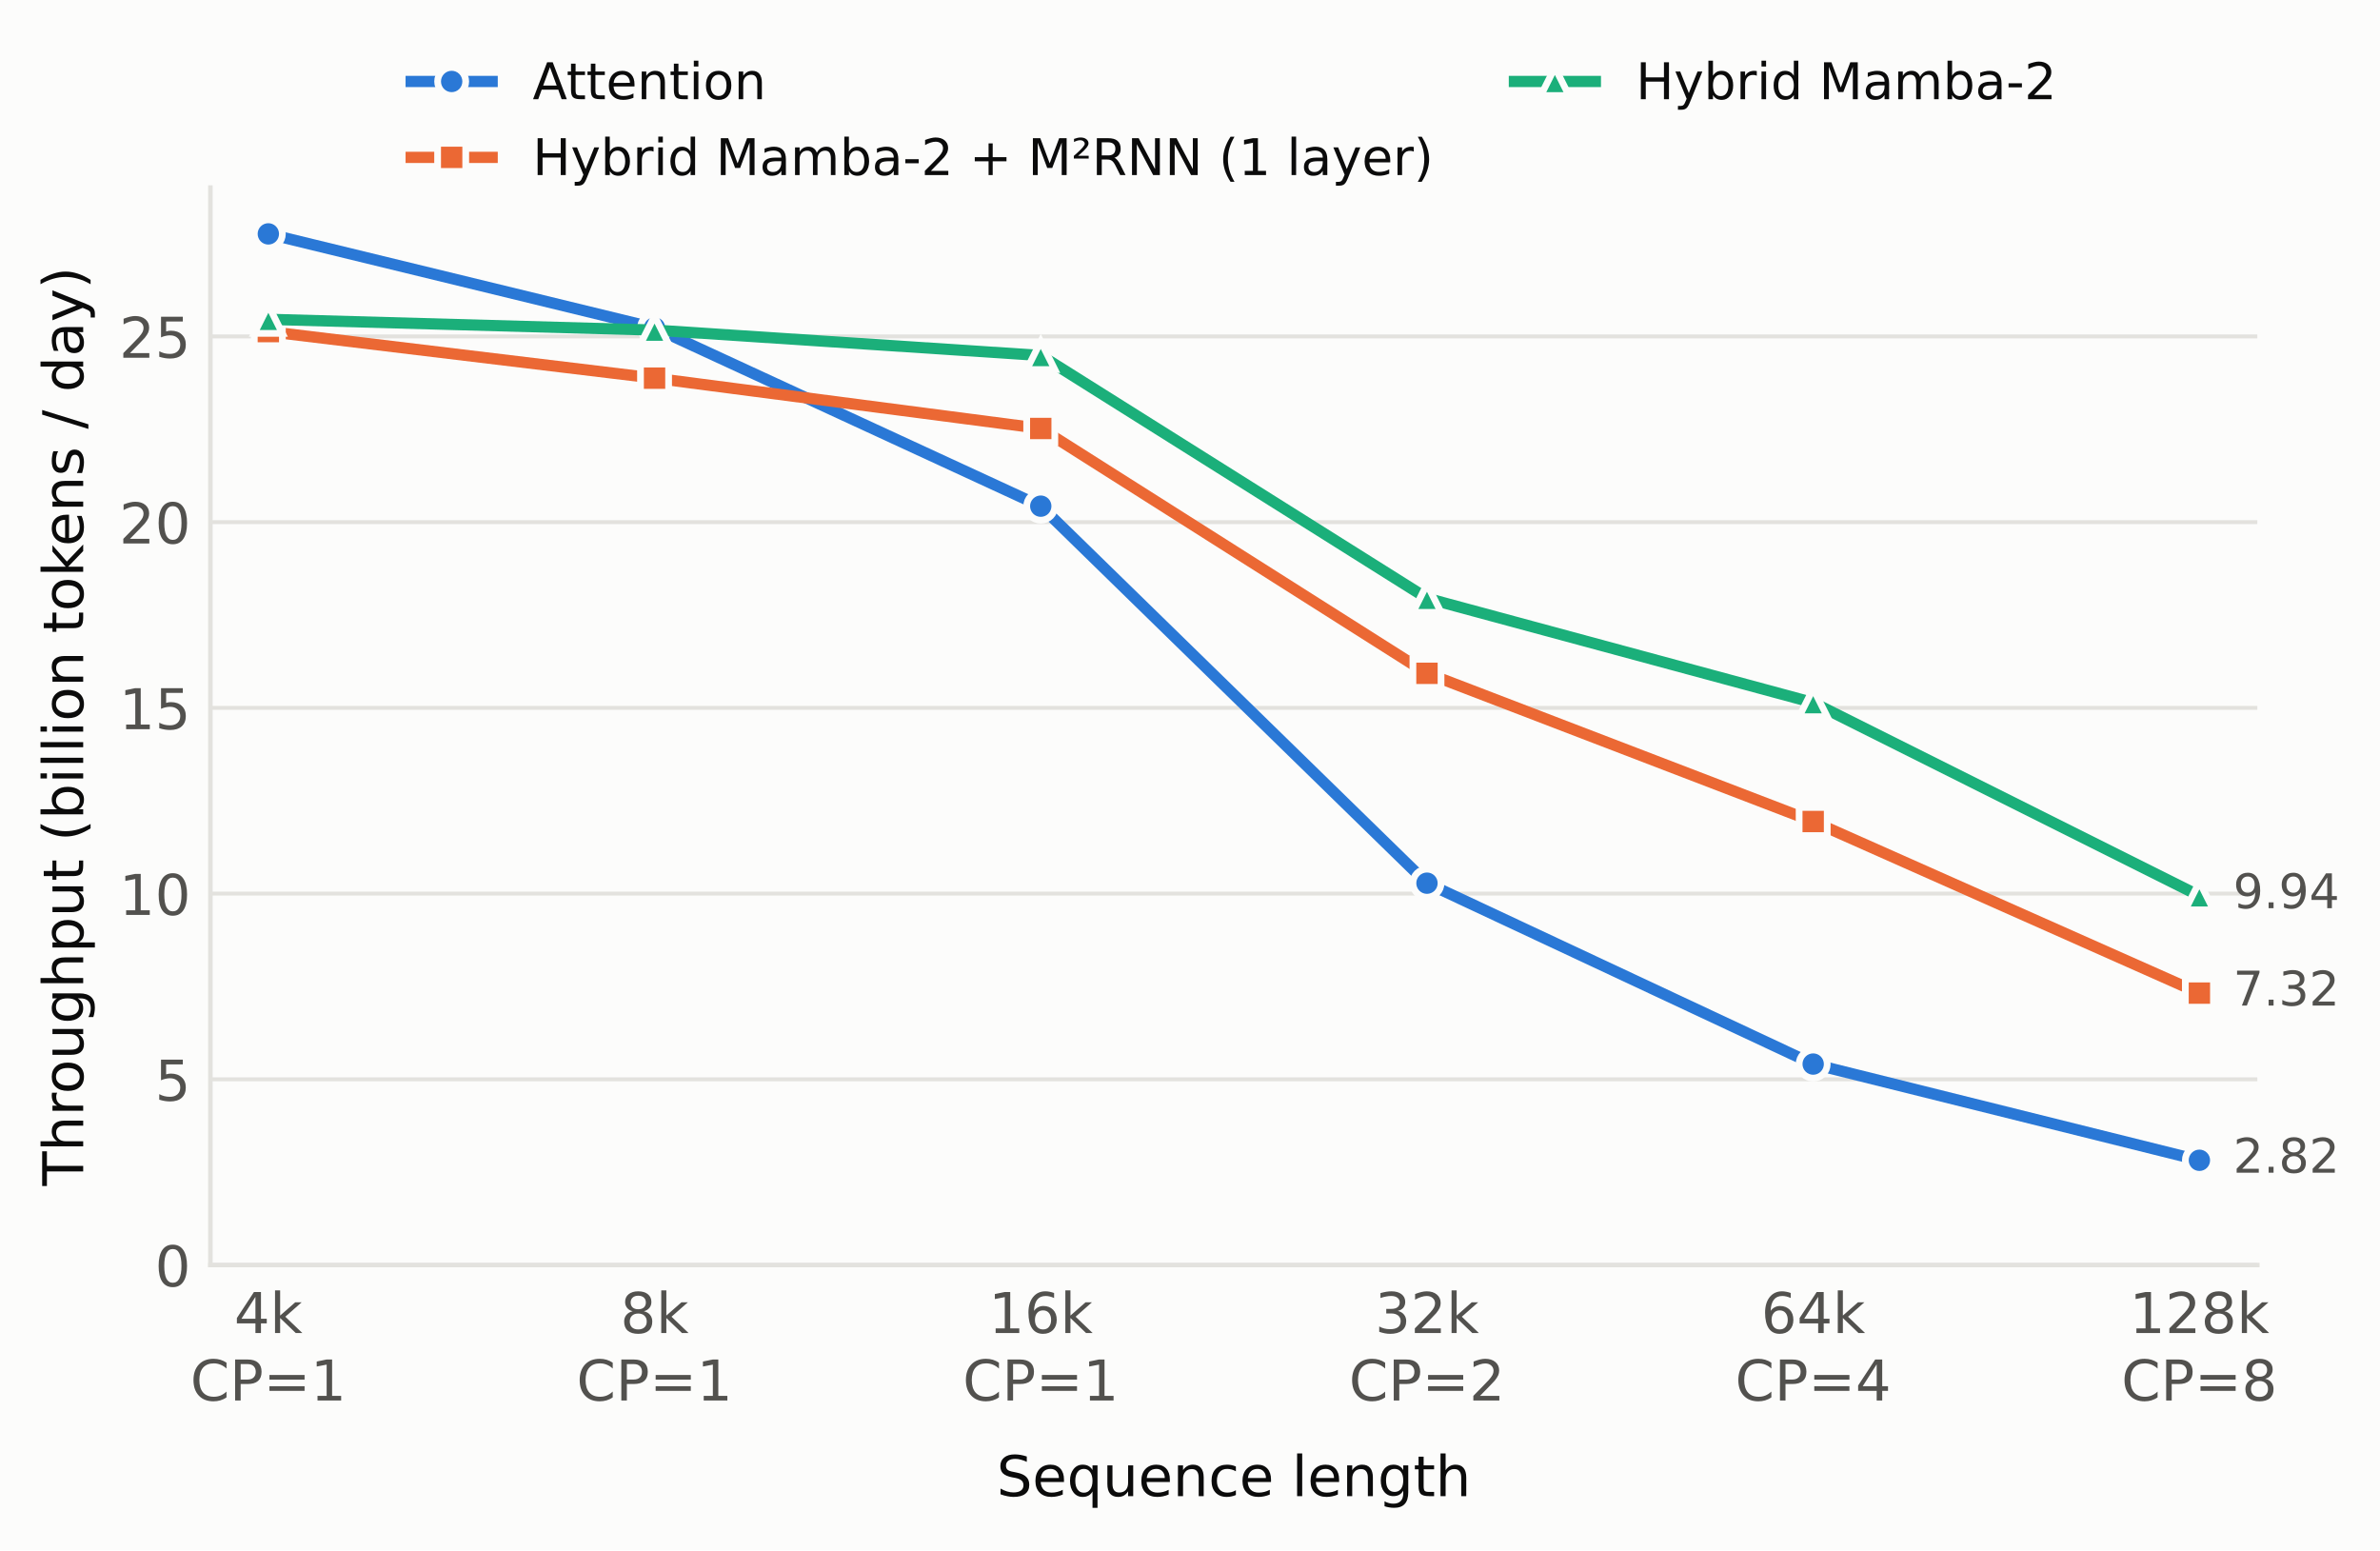
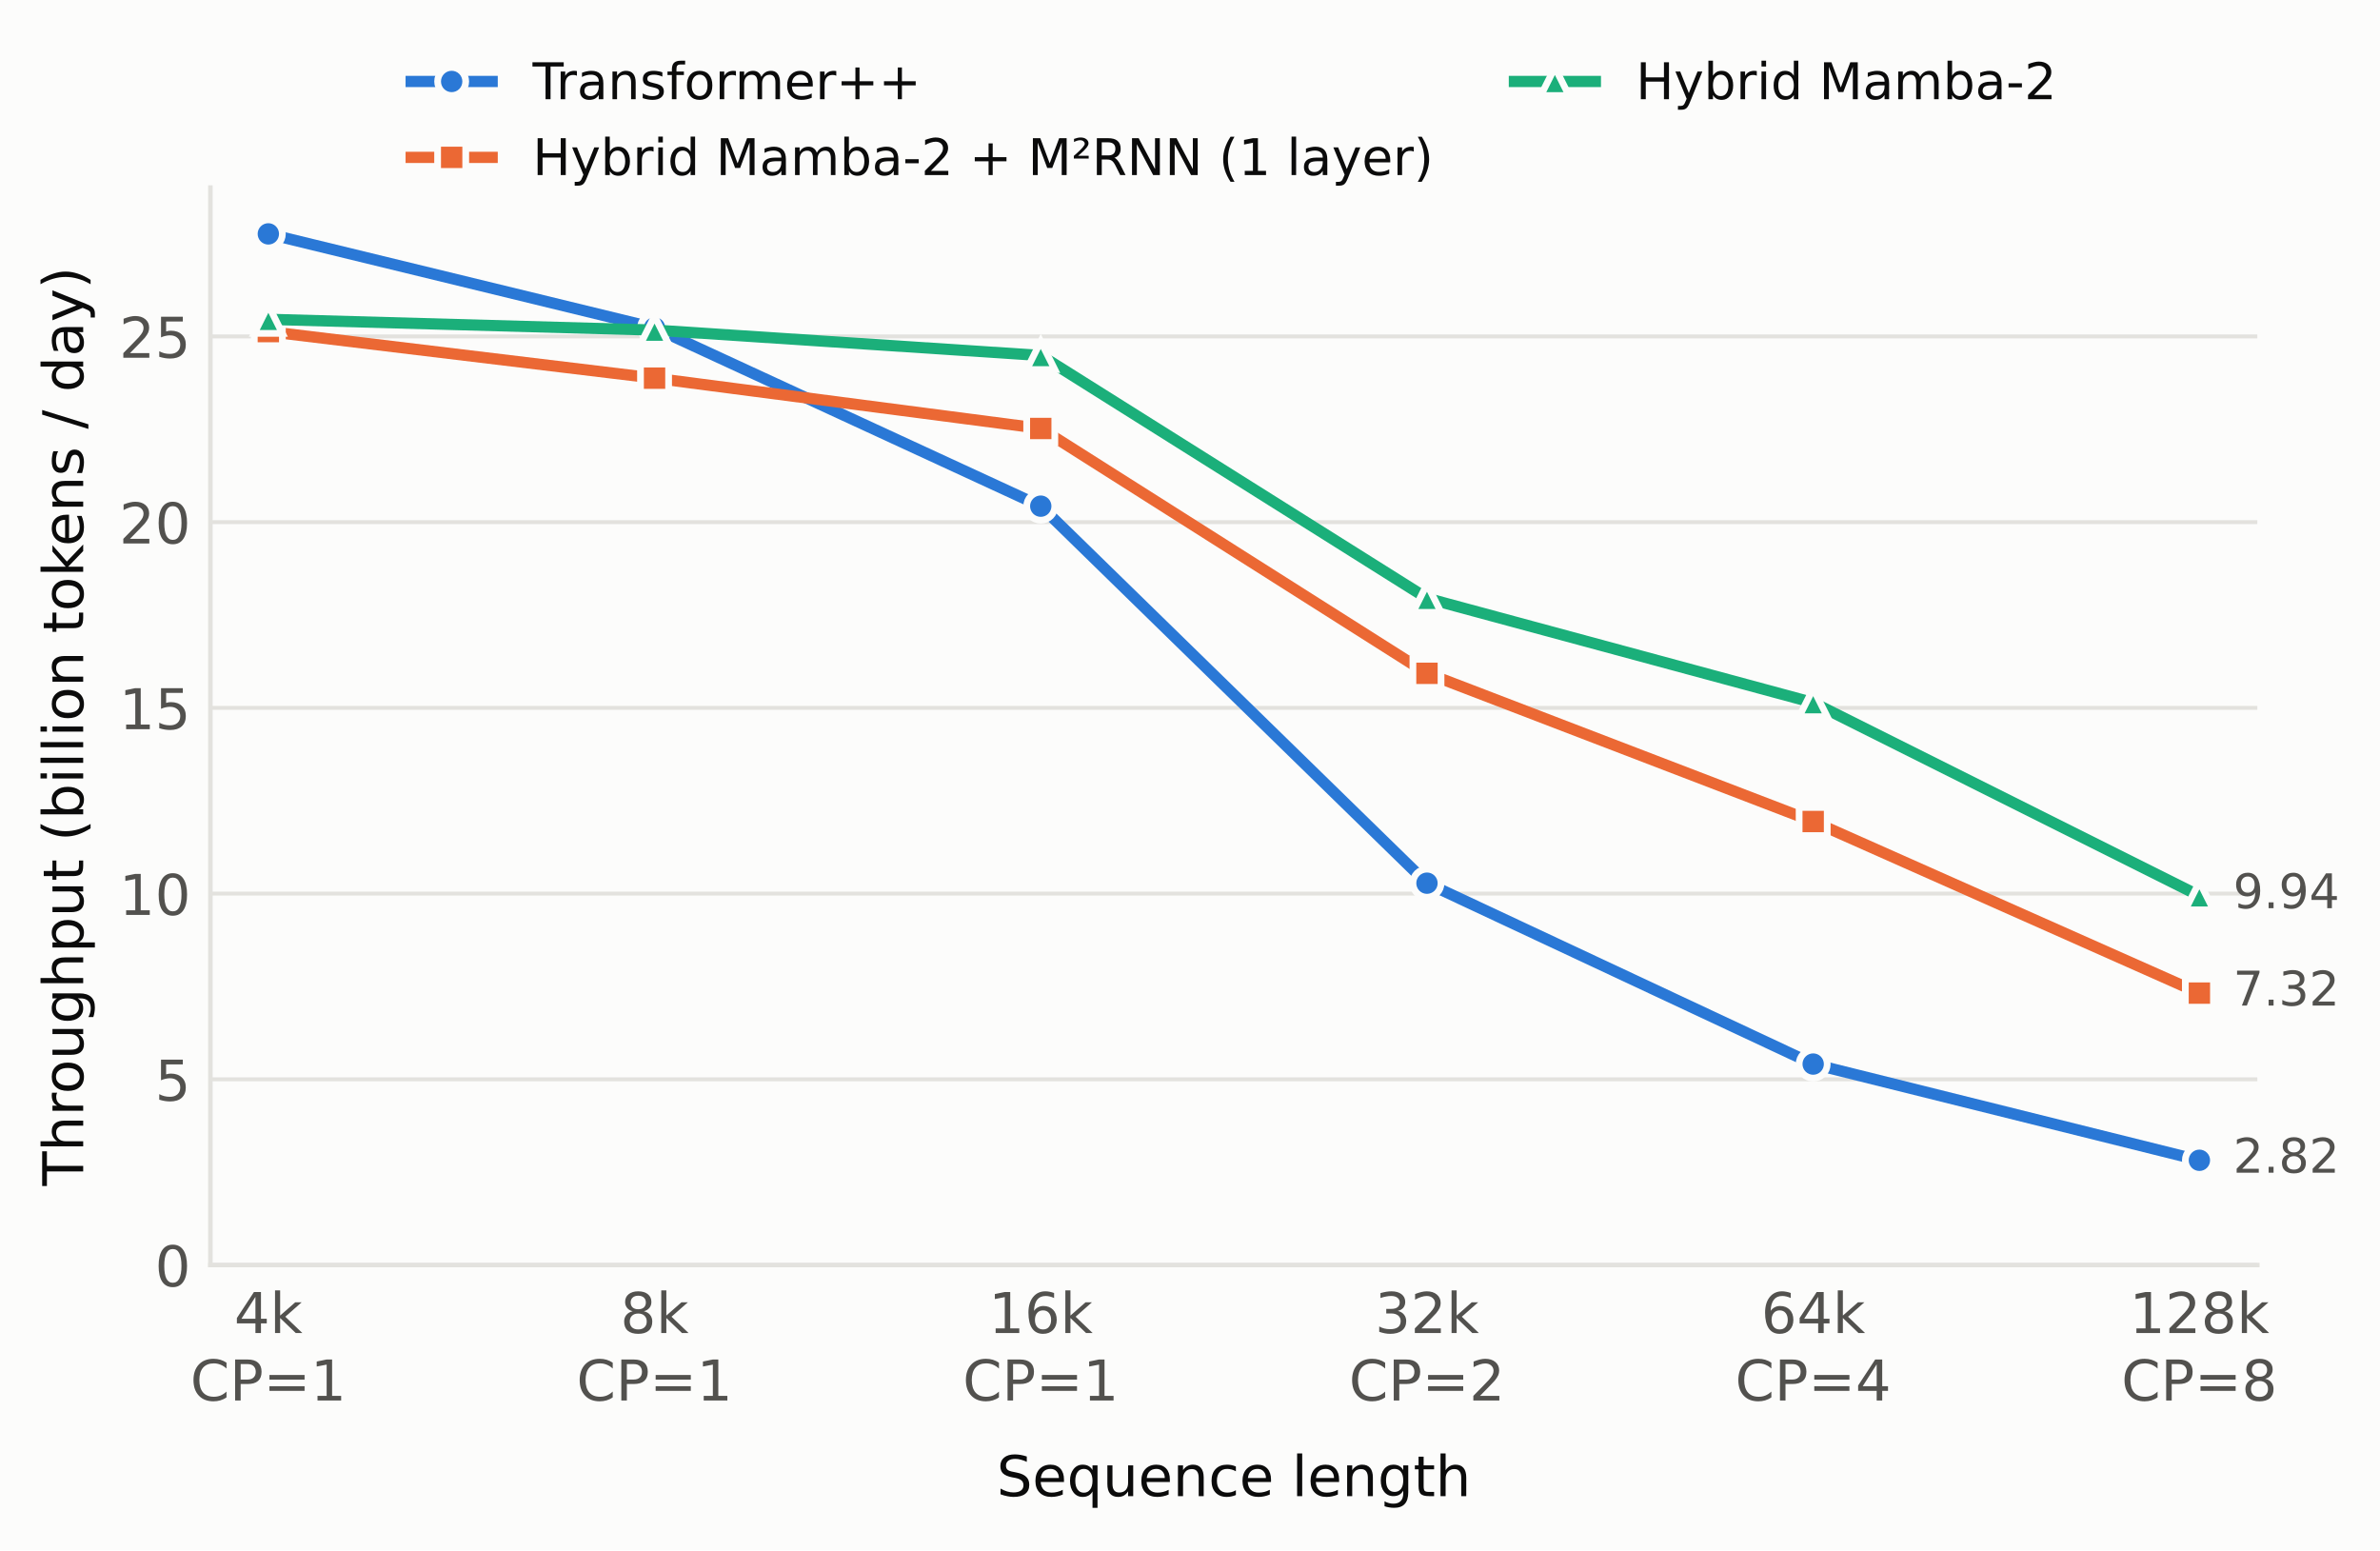
<svg xmlns="http://www.w3.org/2000/svg" xmlns:xlink="http://www.w3.org/1999/xlink" width="423.348pt" height="275.696pt" viewBox="0 0 423.348 275.696" version="1.1">
  <defs>
    <style type="text/css">*{stroke-linejoin: round; stroke-linecap: butt}</style>
  </defs>
  <g id="figure_1">
    <g id="patch_1">
      <path d="M 0 275.696  L 423.348 275.696  L 423.348 0  L 0 0  z " style="fill: #fcfcfb" />
    </g>
    <g id="axes_1">
      <g id="patch_2">
        <path d="M 37.426 224.991  L 401.527 224.991  L 401.527 33.361  L 37.426 33.361  z " style="fill: #fcfcfb" />
      </g>
      <g id="matplotlib.axis_1">
        <g id="xtick_1">
          <g id="line2d_1" />
          <g id="text_1">
            <text style="font-size: 10px; font-family: 'DejaVu Sans', sans-serif; fill: #52514e" transform="translate(41.65398 237.09)">4k</text>
            <text style="font-size: 10px; font-family: 'DejaVu Sans', sans-serif; fill: #52514e" transform="translate(33.8532 249.0919)">CP=1</text>
          </g>
        </g>
        <g id="xtick_2">
          <g id="line2d_2" />
          <g id="text_2">
            <text style="font-size: 10px; font-family: 'DejaVu Sans', sans-serif; fill: #52514e" transform="translate(110.3524 237.09)">8k</text>
            <text style="font-size: 10px; font-family: 'DejaVu Sans', sans-serif; fill: #52514e" transform="translate(102.5516 249.0919)">CP=1</text>
          </g>
        </g>
        <g id="xtick_3">
          <g id="line2d_3" />
          <g id="text_3">
            <text style="font-size: 10px; font-family: 'DejaVu Sans', sans-serif; fill: #52514e" transform="translate(175.8696 237.09)">16k</text>
            <text style="font-size: 10px; font-family: 'DejaVu Sans', sans-serif; fill: #52514e" transform="translate(171.2501 249.0919)">CP=1</text>
          </g>
        </g>
        <g id="xtick_4">
          <g id="line2d_4" />
          <g id="text_4">
            <text style="font-size: 10px; font-family: 'DejaVu Sans', sans-serif; fill: #52514e" transform="translate(244.568 237.09)">32k</text>
            <text style="font-size: 10px; font-family: 'DejaVu Sans', sans-serif; fill: #52514e" transform="translate(239.9485 249.0919)">CP=2</text>
          </g>
        </g>
        <g id="xtick_5">
          <g id="line2d_5" />
          <g id="text_5">
            <text style="font-size: 10px; font-family: 'DejaVu Sans', sans-serif; fill: #52514e" transform="translate(313.2664 237.09)">64k</text>
            <text style="font-size: 10px; font-family: 'DejaVu Sans', sans-serif; fill: #52514e" transform="translate(308.6469 249.0919)">CP=4</text>
          </g>
        </g>
        <g id="xtick_6">
          <g id="line2d_6" />
          <g id="text_6">
            <text style="font-size: 10px; font-family: 'DejaVu Sans', sans-serif; fill: #52514e" transform="translate(378.7836 237.09)">128k</text>
            <text style="font-size: 10px; font-family: 'DejaVu Sans', sans-serif; fill: #52514e" transform="translate(377.3453 249.0919)">CP=8</text>
          </g>
        </g>
        <g id="text_7">
          <text style="font-size: 10px; font-family: 'DejaVu Sans', sans-serif; text-anchor: middle; fill: #0b0b0b" x="219.477" y="266.094" transform="rotate(-0 219.4766 266.0937)">Sequence length</text>
        </g>
      </g>
      <g id="matplotlib.axis_2">
        <g id="ytick_1">
          <g id="line2d_7">
-             <path d="M 37.426 224.991  L 401.527 224.991  " clip-path="url(#p9fb15130ae)" style="fill: none; stroke: #e3e2de; stroke-width: 0.7; stroke-linecap: square" />
+             <path d="M 37.426 224.991  L 401.527 224.991  " clip-path="url(#p253f126bee)" style="fill: none; stroke: #e3e2de; stroke-width: 0.7; stroke-linecap: square" />
          </g>
          <g id="line2d_8" />
          <g id="text_8">
            <text style="font-size: 10px; font-family: 'DejaVu Sans', sans-serif; text-anchor: end; fill: #52514e" x="33.926" y="228.789" transform="rotate(-0 33.92578 228.7894)">0</text>
          </g>
        </g>
        <g id="ytick_2">
          <g id="line2d_9">
-             <path d="M 37.426 191.959  L 401.527 191.959  " clip-path="url(#p9fb15130ae)" style="fill: none; stroke: #e3e2de; stroke-width: 0.7; stroke-linecap: square" />
+             <path d="M 37.426 191.959  L 401.527 191.959  " clip-path="url(#p253f126bee)" style="fill: none; stroke: #e3e2de; stroke-width: 0.7; stroke-linecap: square" />
          </g>
          <g id="line2d_10" />
          <g id="text_9">
            <text style="font-size: 10px; font-family: 'DejaVu Sans', sans-serif; text-anchor: end; fill: #52514e" x="33.926" y="195.758" transform="rotate(-0 33.92578 195.7578)">5</text>
          </g>
        </g>
        <g id="ytick_3">
          <g id="line2d_11">
-             <path d="M 37.426 158.927  L 401.527 158.927  " clip-path="url(#p9fb15130ae)" style="fill: none; stroke: #e3e2de; stroke-width: 0.7; stroke-linecap: square" />
+             <path d="M 37.426 158.927  L 401.527 158.927  " clip-path="url(#p253f126bee)" style="fill: none; stroke: #e3e2de; stroke-width: 0.7; stroke-linecap: square" />
          </g>
          <g id="line2d_12" />
          <g id="text_10">
            <text style="font-size: 10px; font-family: 'DejaVu Sans', sans-serif; text-anchor: end; fill: #52514e" x="33.926" y="162.726" transform="rotate(-0 33.92578 162.7261)">10</text>
          </g>
        </g>
        <g id="ytick_4">
          <g id="line2d_13">
-             <path d="M 37.426 125.896  L 401.527 125.896  " clip-path="url(#p9fb15130ae)" style="fill: none; stroke: #e3e2de; stroke-width: 0.7; stroke-linecap: square" />
+             <path d="M 37.426 125.896  L 401.527 125.896  " clip-path="url(#p253f126bee)" style="fill: none; stroke: #e3e2de; stroke-width: 0.7; stroke-linecap: square" />
          </g>
          <g id="line2d_14" />
          <g id="text_11">
            <text style="font-size: 10px; font-family: 'DejaVu Sans', sans-serif; text-anchor: end; fill: #52514e" x="33.926" y="129.694" transform="rotate(-0 33.92578 129.6945)">15</text>
          </g>
        </g>
        <g id="ytick_5">
          <g id="line2d_15">
-             <path d="M 37.426 92.864  L 401.527 92.864  " clip-path="url(#p9fb15130ae)" style="fill: none; stroke: #e3e2de; stroke-width: 0.7; stroke-linecap: square" />
+             <path d="M 37.426 92.864  L 401.527 92.864  " clip-path="url(#p253f126bee)" style="fill: none; stroke: #e3e2de; stroke-width: 0.7; stroke-linecap: square" />
          </g>
          <g id="line2d_16" />
          <g id="text_12">
            <text style="font-size: 10px; font-family: 'DejaVu Sans', sans-serif; text-anchor: end; fill: #52514e" x="33.926" y="96.663" transform="rotate(-0 33.92578 96.66281)">20</text>
          </g>
        </g>
        <g id="ytick_6">
          <g id="line2d_17">
-             <path d="M 37.426 59.832  L 401.527 59.832  " clip-path="url(#p9fb15130ae)" style="fill: none; stroke: #e3e2de; stroke-width: 0.7; stroke-linecap: square" />
+             <path d="M 37.426 59.832  L 401.527 59.832  " clip-path="url(#p253f126bee)" style="fill: none; stroke: #e3e2de; stroke-width: 0.7; stroke-linecap: square" />
          </g>
          <g id="line2d_18" />
          <g id="text_13">
            <text style="font-size: 10px; font-family: 'DejaVu Sans', sans-serif; text-anchor: end; fill: #52514e" x="33.926" y="63.631" transform="rotate(-0 33.92578 63.63116)">25</text>
          </g>
        </g>
        <g id="text_14">
          <text style="font-size: 10px; font-family: 'DejaVu Sans', sans-serif; text-anchor: middle; fill: #0b0b0b" x="14.798" y="129.176" transform="rotate(-90 14.79844 129.1757)">Throughput (billion tokens / day)</text>
        </g>
      </g>
      <g id="patch_3">
        <path d="M 37.426 224.991  L 37.426 33.361  " style="fill: none; stroke: #e3e2de; stroke-width: 0.8; stroke-linejoin: miter; stroke-linecap: square" />
      </g>
      <g id="patch_4">
        <path d="M 37.426 224.991  L 401.527 224.991  " style="fill: none; stroke: #e3e2de; stroke-width: 0.8; stroke-linejoin: miter; stroke-linecap: square" />
      </g>
      <g id="line2d_19">
        <path d="M 47.731 41.599  L 116.429 58.313  L 185.127 90.023  L 253.826 157.078  L 322.524 189.25  L 391.223 206.361  " style="fill: none; stroke: #2a78d6; stroke-width: 2; stroke-linecap: square" />
        <defs>
-           <path id="m91adf13f10" d="M 0 2.5  C 0.663 2.5 1.299 2.237 1.768 1.768  C 2.237 1.299 2.5 0.663 2.5 0  C 2.5 -0.663 2.237 -1.299 1.768 -1.768  C 1.299 -2.237 0.663 -2.5 0 -2.5  C -0.663 -2.5 -1.299 -2.237 -1.768 -1.768  C -2.237 -1.299 -2.5 -0.663 -2.5 0  C -2.5 0.663 -2.237 1.299 -1.768 1.768  C -1.299 2.237 -0.663 2.5 0 2.5  z " style="stroke: #fcfcfb; stroke-width: 1.2" />
+           <path id="m2322aebfbb" d="M 0 2.5  C 0.663 2.5 1.299 2.237 1.768 1.768  C 2.237 1.299 2.5 0.663 2.5 0  C 2.5 -0.663 2.237 -1.299 1.768 -1.768  C 1.299 -2.237 0.663 -2.5 0 -2.5  C -0.663 -2.5 -1.299 -2.237 -1.768 -1.768  C -2.237 -1.299 -2.5 -0.663 -2.5 0  C -2.5 0.663 -2.237 1.299 -1.768 1.768  C -1.299 2.237 -0.663 2.5 0 2.5  z " style="stroke: #fcfcfb; stroke-width: 1.2" />
        </defs>
        <g>
-           <use xlink:href="#m91adf13f10" x="47.731" y="41.599" style="fill: #2a78d6; stroke: #fcfcfb; stroke-width: 1.2" />
-           <use xlink:href="#m91adf13f10" x="116.429" y="58.313" style="fill: #2a78d6; stroke: #fcfcfb; stroke-width: 1.2" />
-           <use xlink:href="#m91adf13f10" x="185.127" y="90.023" style="fill: #2a78d6; stroke: #fcfcfb; stroke-width: 1.2" />
-           <use xlink:href="#m91adf13f10" x="253.826" y="157.078" style="fill: #2a78d6; stroke: #fcfcfb; stroke-width: 1.2" />
-           <use xlink:href="#m91adf13f10" x="322.524" y="189.25" style="fill: #2a78d6; stroke: #fcfcfb; stroke-width: 1.2" />
-           <use xlink:href="#m91adf13f10" x="391.223" y="206.361" style="fill: #2a78d6; stroke: #fcfcfb; stroke-width: 1.2" />
+           <use xlink:href="#m2322aebfbb" x="47.731" y="41.599" style="fill: #2a78d6; stroke: #fcfcfb; stroke-width: 1.2" />
+           <use xlink:href="#m2322aebfbb" x="116.429" y="58.313" style="fill: #2a78d6; stroke: #fcfcfb; stroke-width: 1.2" />
+           <use xlink:href="#m2322aebfbb" x="185.127" y="90.023" style="fill: #2a78d6; stroke: #fcfcfb; stroke-width: 1.2" />
+           <use xlink:href="#m2322aebfbb" x="253.826" y="157.078" style="fill: #2a78d6; stroke: #fcfcfb; stroke-width: 1.2" />
+           <use xlink:href="#m2322aebfbb" x="322.524" y="189.25" style="fill: #2a78d6; stroke: #fcfcfb; stroke-width: 1.2" />
+           <use xlink:href="#m2322aebfbb" x="391.223" y="206.361" style="fill: #2a78d6; stroke: #fcfcfb; stroke-width: 1.2" />
        </g>
      </g>
      <g id="line2d_20">
        <path d="M 47.731 58.974  L 116.429 67.257  L 185.127 76.209  L 253.826 119.752  L 322.524 146.111  L 391.223 176.629  " style="fill: none; stroke: #eb6834; stroke-width: 2; stroke-linecap: square" />
        <defs>
-           <path id="m4bf3cf843a" d="M -2.5 2.5  L 2.5 2.5  L 2.5 -2.5  L -2.5 -2.5  z " style="stroke: #fcfcfb; stroke-width: 1.2; stroke-linejoin: miter" />
+           <path id="mec7a4e4b2d" d="M -2.5 2.5  L 2.5 2.5  L 2.5 -2.5  L -2.5 -2.5  z " style="stroke: #fcfcfb; stroke-width: 1.2; stroke-linejoin: miter" />
        </defs>
        <g>
-           <use xlink:href="#m4bf3cf843a" x="47.731" y="58.974" style="fill: #eb6834; stroke: #fcfcfb; stroke-width: 1.2; stroke-linejoin: miter" />
-           <use xlink:href="#m4bf3cf843a" x="116.429" y="67.257" style="fill: #eb6834; stroke: #fcfcfb; stroke-width: 1.2; stroke-linejoin: miter" />
-           <use xlink:href="#m4bf3cf843a" x="185.127" y="76.209" style="fill: #eb6834; stroke: #fcfcfb; stroke-width: 1.2; stroke-linejoin: miter" />
-           <use xlink:href="#m4bf3cf843a" x="253.826" y="119.752" style="fill: #eb6834; stroke: #fcfcfb; stroke-width: 1.2; stroke-linejoin: miter" />
-           <use xlink:href="#m4bf3cf843a" x="322.524" y="146.111" style="fill: #eb6834; stroke: #fcfcfb; stroke-width: 1.2; stroke-linejoin: miter" />
-           <use xlink:href="#m4bf3cf843a" x="391.223" y="176.629" style="fill: #eb6834; stroke: #fcfcfb; stroke-width: 1.2; stroke-linejoin: miter" />
+           <use xlink:href="#mec7a4e4b2d" x="47.731" y="58.974" style="fill: #eb6834; stroke: #fcfcfb; stroke-width: 1.2; stroke-linejoin: miter" />
+           <use xlink:href="#mec7a4e4b2d" x="116.429" y="67.257" style="fill: #eb6834; stroke: #fcfcfb; stroke-width: 1.2; stroke-linejoin: miter" />
+           <use xlink:href="#mec7a4e4b2d" x="185.127" y="76.209" style="fill: #eb6834; stroke: #fcfcfb; stroke-width: 1.2; stroke-linejoin: miter" />
+           <use xlink:href="#mec7a4e4b2d" x="253.826" y="119.752" style="fill: #eb6834; stroke: #fcfcfb; stroke-width: 1.2; stroke-linejoin: miter" />
+           <use xlink:href="#mec7a4e4b2d" x="322.524" y="146.111" style="fill: #eb6834; stroke: #fcfcfb; stroke-width: 1.2; stroke-linejoin: miter" />
+           <use xlink:href="#mec7a4e4b2d" x="391.223" y="176.629" style="fill: #eb6834; stroke: #fcfcfb; stroke-width: 1.2; stroke-linejoin: miter" />
        </g>
      </g>
      <g id="line2d_21">
        <path d="M 47.731 56.793  L 116.429 58.709  L 185.127 63.224  L 253.826 106.407  L 322.524 124.971  L 391.223 159.324  " style="fill: none; stroke: #1baf7a; stroke-width: 2; stroke-linecap: square" />
        <defs>
-           <path id="mbcaaded494" d="M 0 -2.5  L -2.5 2.5  L 2.5 2.5  z " style="stroke: #fcfcfb; stroke-width: 1.2; stroke-linejoin: miter" />
+           <path id="mdc33479b33" d="M 0 -2.5  L -2.5 2.5  L 2.5 2.5  z " style="stroke: #fcfcfb; stroke-width: 1.2; stroke-linejoin: miter" />
        </defs>
        <g>
-           <use xlink:href="#mbcaaded494" x="47.731" y="56.793" style="fill: #1baf7a; stroke: #fcfcfb; stroke-width: 1.2; stroke-linejoin: miter" />
-           <use xlink:href="#mbcaaded494" x="116.429" y="58.709" style="fill: #1baf7a; stroke: #fcfcfb; stroke-width: 1.2; stroke-linejoin: miter" />
-           <use xlink:href="#mbcaaded494" x="185.127" y="63.224" style="fill: #1baf7a; stroke: #fcfcfb; stroke-width: 1.2; stroke-linejoin: miter" />
-           <use xlink:href="#mbcaaded494" x="253.826" y="106.407" style="fill: #1baf7a; stroke: #fcfcfb; stroke-width: 1.2; stroke-linejoin: miter" />
-           <use xlink:href="#mbcaaded494" x="322.524" y="124.971" style="fill: #1baf7a; stroke: #fcfcfb; stroke-width: 1.2; stroke-linejoin: miter" />
-           <use xlink:href="#mbcaaded494" x="391.223" y="159.324" style="fill: #1baf7a; stroke: #fcfcfb; stroke-width: 1.2; stroke-linejoin: miter" />
+           <use xlink:href="#mdc33479b33" x="47.731" y="56.793" style="fill: #1baf7a; stroke: #fcfcfb; stroke-width: 1.2; stroke-linejoin: miter" />
+           <use xlink:href="#mdc33479b33" x="116.429" y="58.709" style="fill: #1baf7a; stroke: #fcfcfb; stroke-width: 1.2; stroke-linejoin: miter" />
+           <use xlink:href="#mdc33479b33" x="185.127" y="63.224" style="fill: #1baf7a; stroke: #fcfcfb; stroke-width: 1.2; stroke-linejoin: miter" />
+           <use xlink:href="#mdc33479b33" x="253.826" y="106.407" style="fill: #1baf7a; stroke: #fcfcfb; stroke-width: 1.2; stroke-linejoin: miter" />
+           <use xlink:href="#mdc33479b33" x="322.524" y="124.971" style="fill: #1baf7a; stroke: #fcfcfb; stroke-width: 1.2; stroke-linejoin: miter" />
+           <use xlink:href="#mdc33479b33" x="391.223" y="159.324" style="fill: #1baf7a; stroke: #fcfcfb; stroke-width: 1.2; stroke-linejoin: miter" />
        </g>
      </g>
      <g id="text_15">
        <text style="font-size: 8.5px; font-family: 'DejaVu Sans', sans-serif; text-anchor: start; fill: #52514e" x="397.223" y="208.569" transform="rotate(-0 397.2227 208.5687)">2.82</text>
      </g>
      <g id="text_16">
        <text style="font-size: 8.5px; font-family: 'DejaVu Sans', sans-serif; text-anchor: start; fill: #52514e" x="397.223" y="178.837" transform="rotate(-0 397.2227 178.8369)">7.32</text>
      </g>
      <g id="text_17">
        <text style="font-size: 8.5px; font-family: 'DejaVu Sans', sans-serif; text-anchor: start; fill: #52514e" x="397.223" y="161.532" transform="rotate(-0 397.2227 161.5317)">9.94</text>
      </g>
      <g id="legend_1">
        <g id="line2d_22">
          <path d="M 73.142 14.489  L 80.342 14.489  L 87.542 14.489  " style="fill: none; stroke: #2a78d6; stroke-width: 2; stroke-linecap: square" />
          <g>
-             <use xlink:href="#m91adf13f10" x="80.342" y="14.489" style="fill: #2a78d6; stroke: #fcfcfb; stroke-width: 1.2" />
+             <use xlink:href="#m2322aebfbb" x="80.342" y="14.489" style="fill: #2a78d6; stroke: #fcfcfb; stroke-width: 1.2" />
          </g>
        </g>
        <g id="text_18">
-           <text style="font-size: 9px; font-family: 'DejaVu Sans', sans-serif; text-anchor: start; fill: #0b0b0b" x="94.742" y="17.639" transform="rotate(-0 94.74153 17.63859)">Attention</text>
+           <text style="font-size: 9px; font-family: 'DejaVu Sans', sans-serif; text-anchor: start; fill: #0b0b0b" x="94.742" y="17.639" transform="rotate(-0 94.74153 17.63859)">Transformer++</text>
        </g>
        <g id="line2d_23">
          <path d="M 73.142 27.989  L 80.342 27.989  L 87.542 27.989  " style="fill: none; stroke: #eb6834; stroke-width: 2; stroke-linecap: square" />
          <g>
-             <use xlink:href="#m4bf3cf843a" x="80.342" y="27.989" style="fill: #eb6834; stroke: #fcfcfb; stroke-width: 1.2; stroke-linejoin: miter" />
+             <use xlink:href="#mec7a4e4b2d" x="80.342" y="27.989" style="fill: #eb6834; stroke: #fcfcfb; stroke-width: 1.2; stroke-linejoin: miter" />
          </g>
        </g>
        <g id="text_19">
          <text style="font-size: 9px; font-family: 'DejaVu Sans', sans-serif; text-anchor: start; fill: #0b0b0b" x="94.742" y="31.139" transform="rotate(-0 94.74153 31.1393)">Hybrid Mamba-2 + M²RNN (1 layer)</text>
        </g>
        <g id="line2d_24">
          <path d="M 269.38 14.489  L 276.579 14.489  L 283.779 14.489  " style="fill: none; stroke: #1baf7a; stroke-width: 2; stroke-linecap: square" />
          <g>
-             <use xlink:href="#mbcaaded494" x="276.579" y="14.489" style="fill: #1baf7a; stroke: #fcfcfb; stroke-width: 1.2; stroke-linejoin: miter" />
+             <use xlink:href="#mdc33479b33" x="276.579" y="14.489" style="fill: #1baf7a; stroke: #fcfcfb; stroke-width: 1.2; stroke-linejoin: miter" />
          </g>
        </g>
        <g id="text_20">
          <text style="font-size: 9px; font-family: 'DejaVu Sans', sans-serif; text-anchor: start; fill: #0b0b0b" x="290.979" y="17.639" transform="rotate(-0 290.9795 17.63859)">Hybrid Mamba-2</text>
        </g>
      </g>
    </g>
  </g>
  <defs>
-     <clipPath id="p9fb15130ae">
+     <clipPath id="p253f126bee">
      <rect x="37.426" y="33.361" width="364.102" height="191.63" />
    </clipPath>
  </defs>
</svg>
